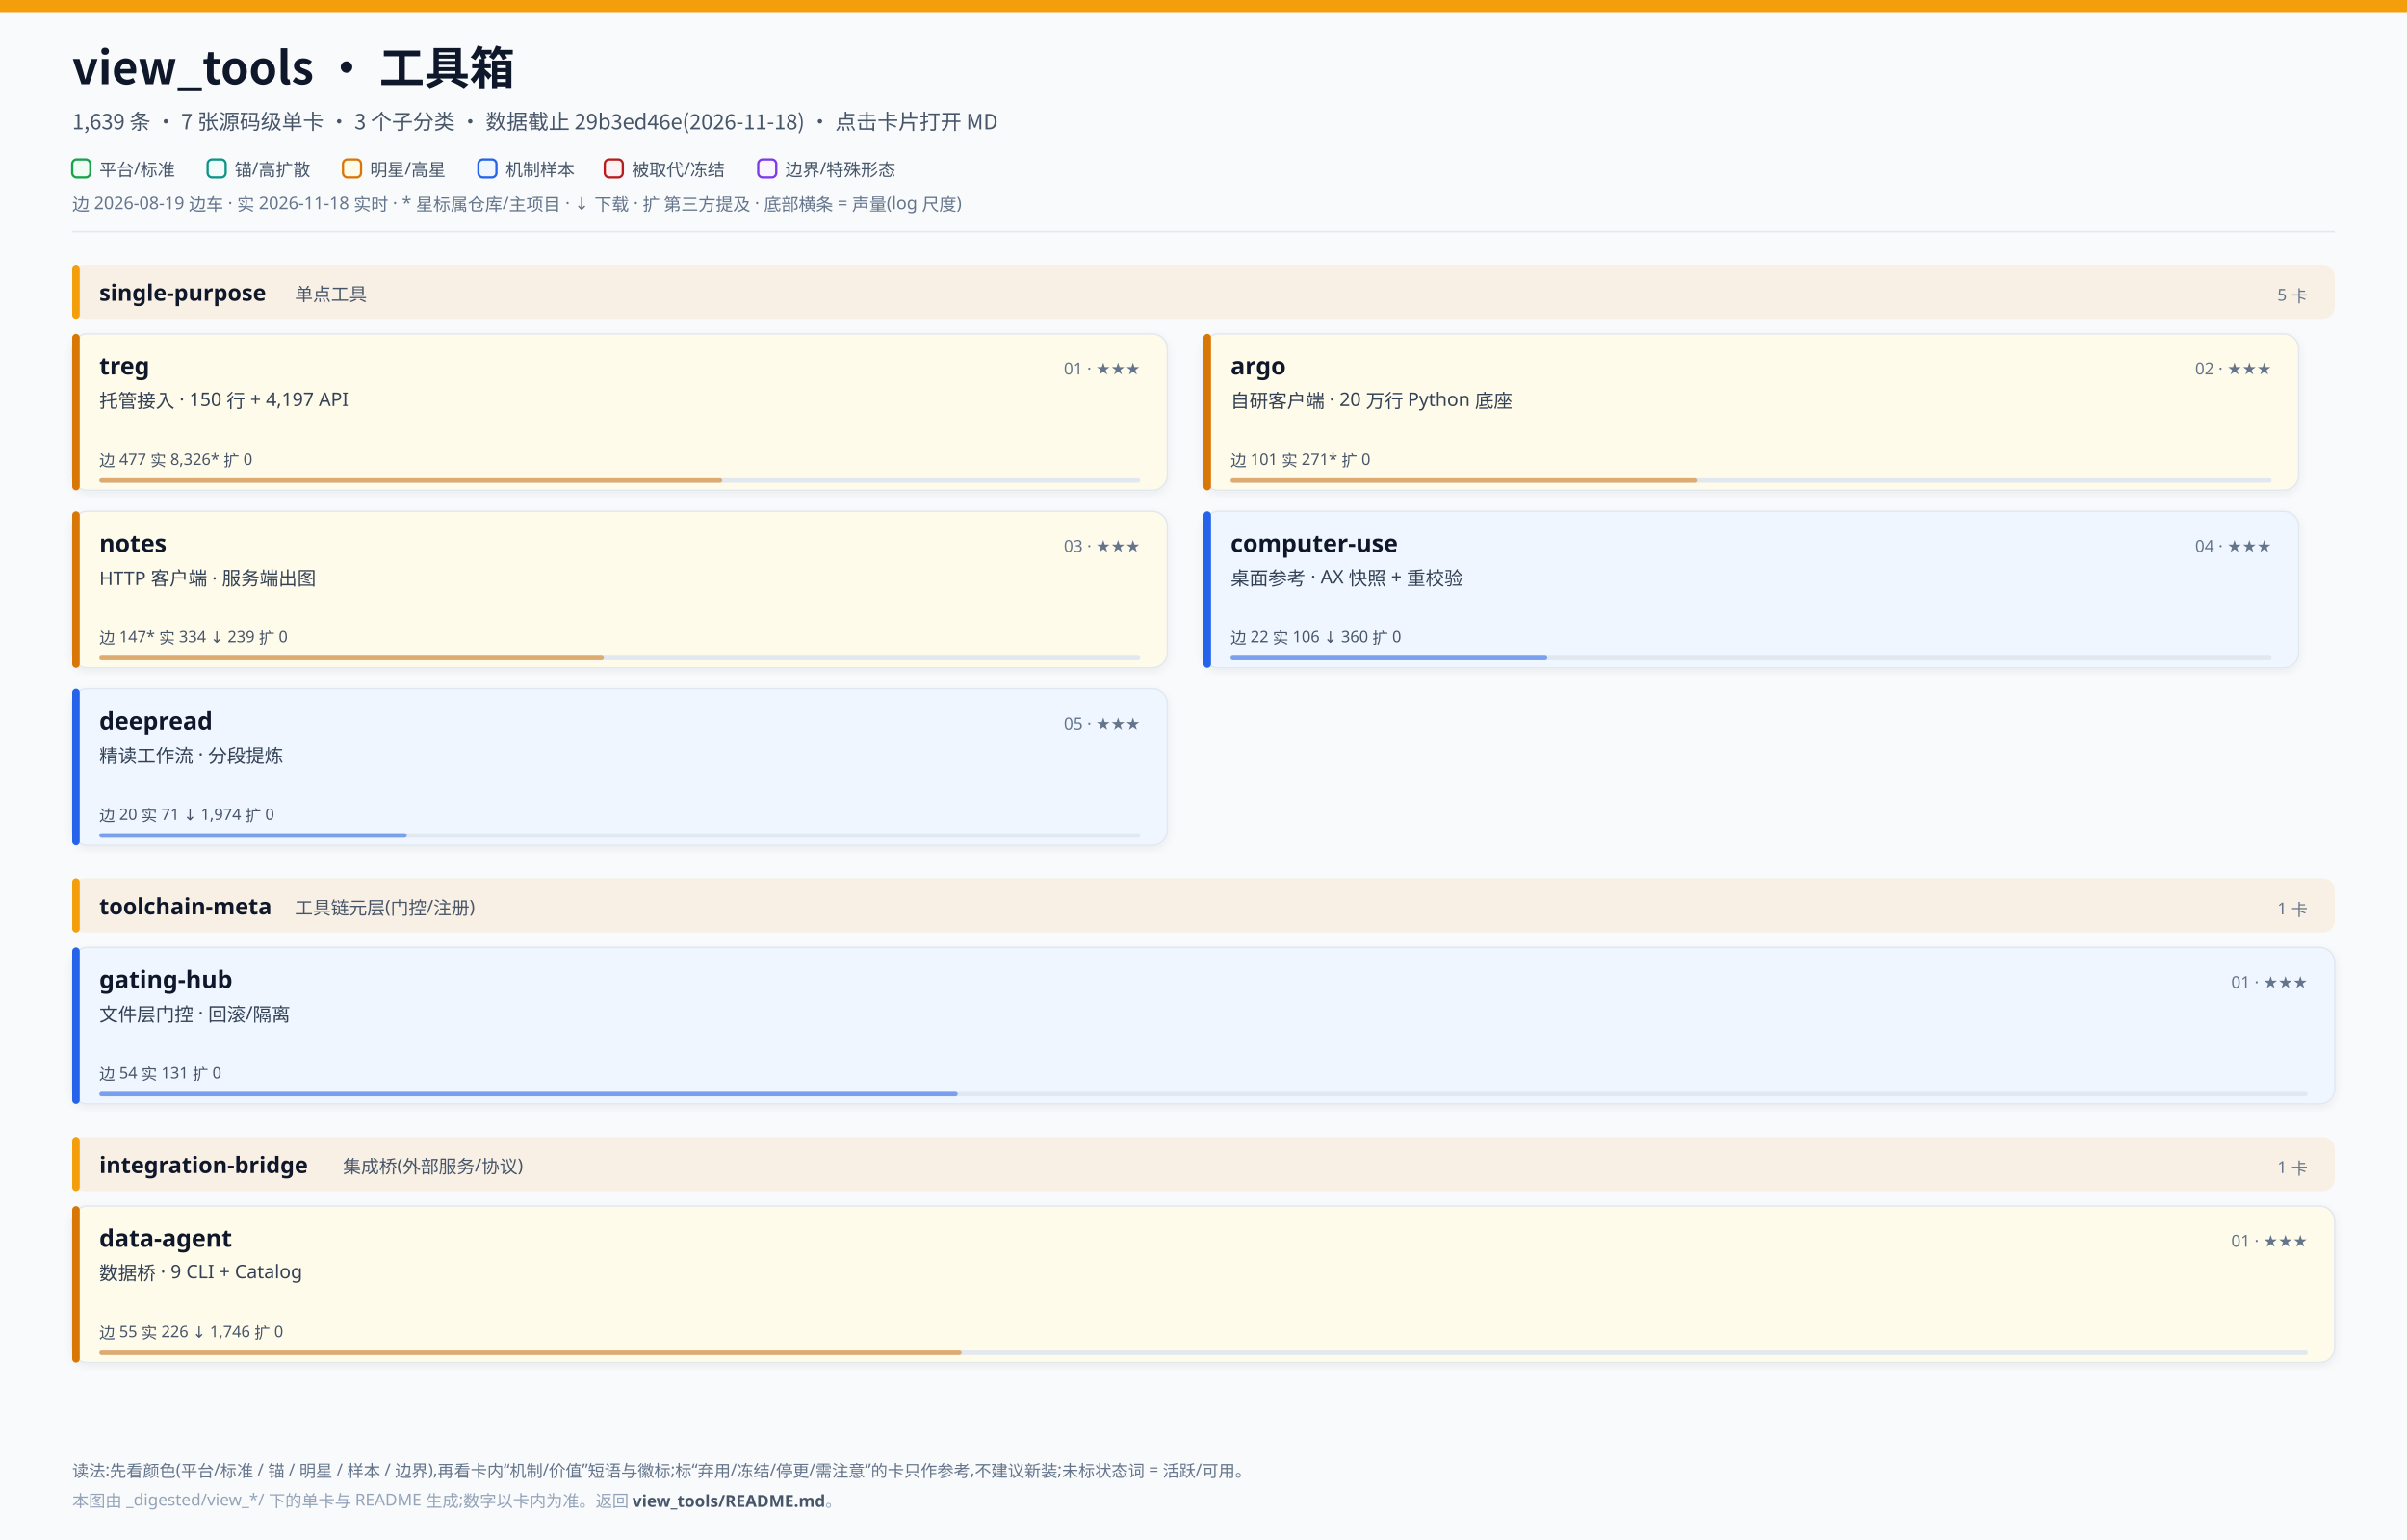
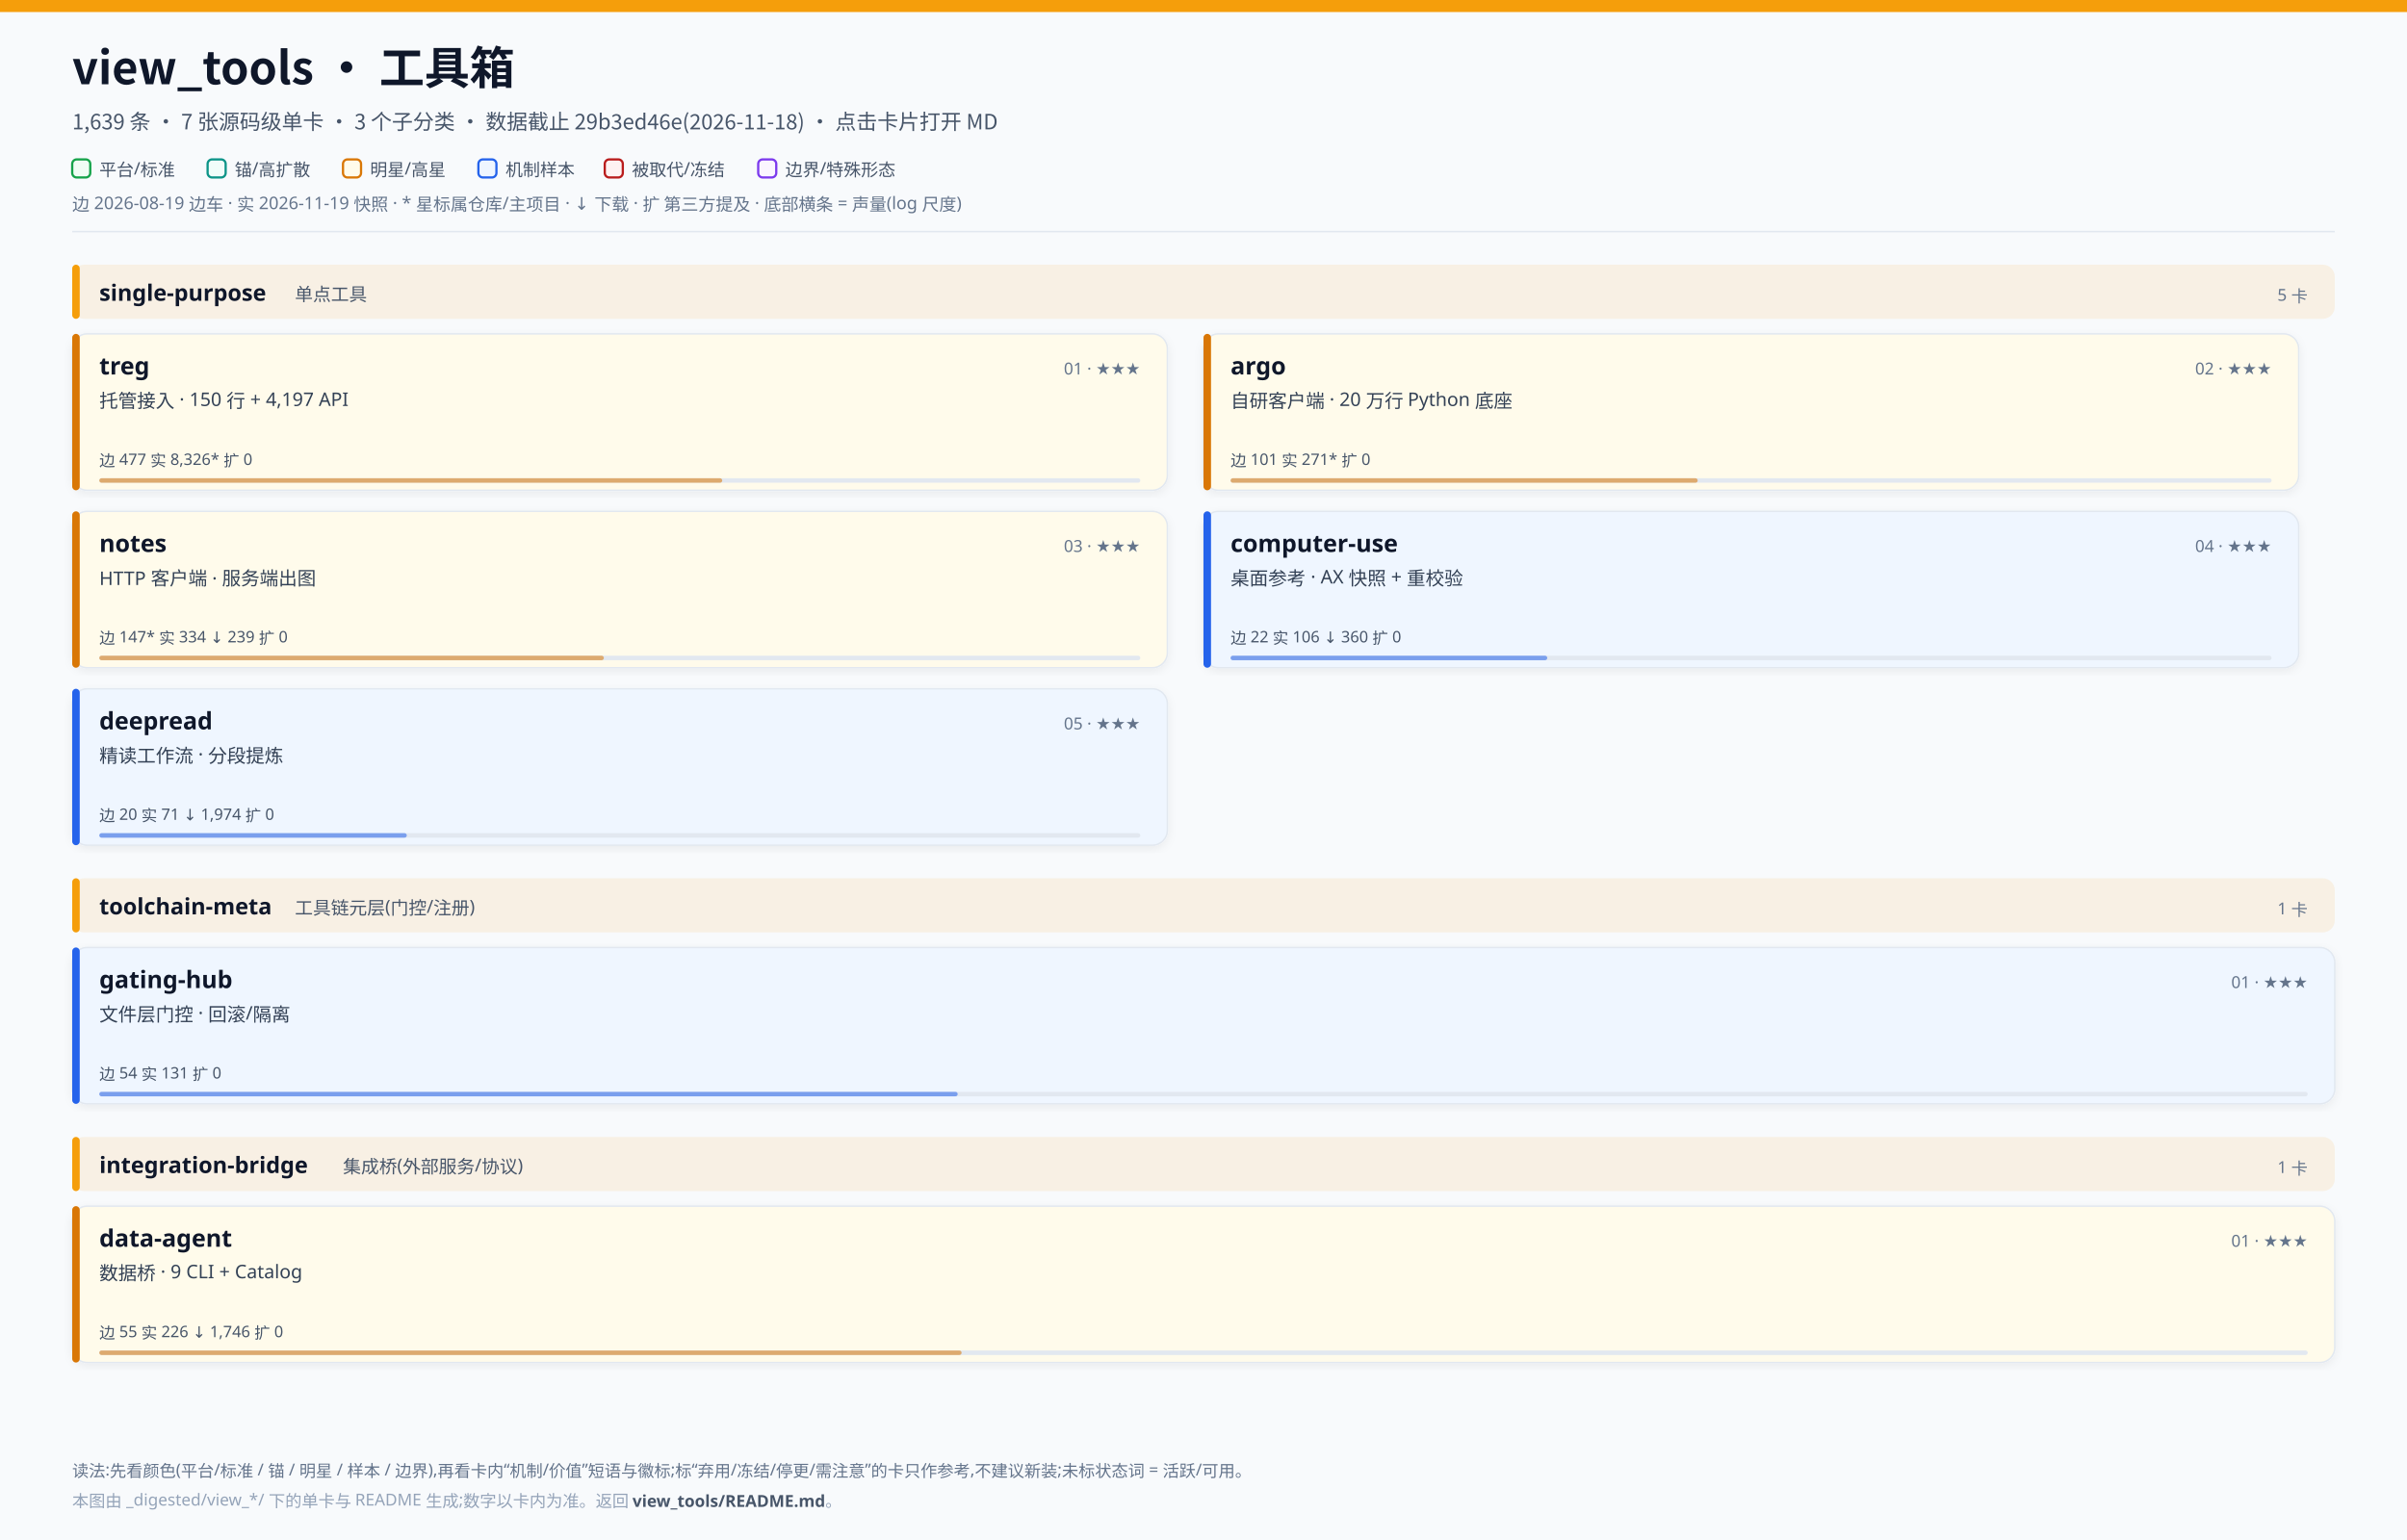
<svg xmlns="http://www.w3.org/2000/svg" xmlns:xlink="http://www.w3.org/1999/xlink" width="1600" height="1024" viewBox="0 0 1600 1024" role="img" aria-labelledby="t d">
  <defs>
    <filter id="shadow" x="-5%" y="-5%" width="110%" height="110%">
      <feDropShadow dx="0" dy="2" stdDeviation="3" flood-color="#0f172a" flood-opacity="0.06" />
    </filter>
  </defs>
  <rect width="1600" height="1024" fill="#f8fafc" />
  <rect x="0" y="0" width="1600" height="8" fill="#f59e0b" />
  <a xlink:href="README.md" href="README.md">
    <text x="48" y="56" font-family="'PingFang SC','Noto Sans CJK SC','Microsoft YaHei',sans-serif" font-size="30" font-weight="700" fill="#0f172a">view_tools · 工具箱</text>
  </a>
  <text x="48" y="86" font-family="'PingFang SC','Noto Sans CJK SC','Microsoft YaHei',sans-serif" font-size="14" fill="#475569">1,639 条 · 7 张源码级单卡 · 3 个子分类 · 数据截止 29b3ed46e(2026-11-18) · 点击卡片打开 MD</text>
  <rect x="48" y="106" width="12" height="12" rx="3" fill="#f0fdf4" stroke="#16a34a" stroke-width="1.5" />
  <text x="66" y="117" font-family="sans-serif" font-size="11.5" fill="#475569">平台/标准</text>
  <rect x="138" y="106" width="12" height="12" rx="3" fill="#f0fdfa" stroke="#0d9488" stroke-width="1.5" />
  <text x="156" y="117" font-family="sans-serif" font-size="11.5" fill="#475569">锚/高扩散</text>
  <rect x="228" y="106" width="12" height="12" rx="3" fill="#fffbeb" stroke="#d97706" stroke-width="1.5" />
  <text x="246" y="117" font-family="sans-serif" font-size="11.5" fill="#475569">明星/高星</text>
  <rect x="318" y="106" width="12" height="12" rx="3" fill="#eff6ff" stroke="#2563eb" stroke-width="1.5" />
  <text x="336" y="117" font-family="sans-serif" font-size="11.5" fill="#475569">机制样本</text>
  <rect x="402" y="106" width="12" height="12" rx="3" fill="#fef2f2" stroke="#b91c1c" stroke-width="1.5" />
  <text x="420" y="117" font-family="sans-serif" font-size="11.5" fill="#475569">被取代/冻结</text>
  <rect x="504" y="106" width="12" height="12" rx="3" fill="#faf5ff" stroke="#7c3aed" stroke-width="1.5" />
  <text x="522" y="117" font-family="sans-serif" font-size="11.5" fill="#475569">边界/特殊形态</text>
-   <text x="48" y="140" font-family="sans-serif" font-size="11.5" fill="#64748b">边 2026-08-19 边车 · 实 2026-11-18 实时 · * 星标属仓库/主项目 · ↓ 下载 · 扩 第三方提及 · 底部横条 = 声量(log 尺度)</text>
+   <text x="48" y="140" font-family="sans-serif" font-size="11.5" fill="#64748b">边 2026-08-19 边车 · 实 2026-11-19 快照 · * 星标属仓库/主项目 · ↓ 下载 · 扩 第三方提及 · 底部横条 = 声量(log 尺度)</text>
  <line x1="48" y1="154" x2="1552" y2="154" stroke="#e2e8f0" />
  <a xlink:href="single-purpose/README.md" href="single-purpose/README.md">
    <rect x="48" y="176" width="1504" height="36" rx="8" fill="#f59e0b" fill-opacity="0.10" />
    <rect x="48" y="176" width="5" height="36" rx="2.5" fill="#f59e0b" />
    <text x="66" y="200" font-family="'PingFang SC',sans-serif" font-size="15" font-weight="700" fill="#0f172a">single-purpose</text>
    <text x="196" y="200" font-family="'PingFang SC',sans-serif" font-size="12" fill="#475569">单点工具</text>
    <text x="1534" y="200" text-anchor="end" font-family="sans-serif" font-size="11" fill="#64748b">5 卡</text>
  </a>
  <a xlink:href="single-purpose/01-treg.md" href="single-purpose/01-treg.md">
    <g>
      <rect x="48" y="222" width="728" height="104" rx="10" fill="#fffbeb" stroke="#e2e8f0" filter="url(#shadow)" />
      <rect x="48" y="222" width="5" height="104" rx="2.5" fill="#d97706" />
      <text x="66" y="249" font-family="'PingFang SC',sans-serif" font-size="16" font-weight="700" fill="#0f172a">treg</text>
      <text x="758" y="249" text-anchor="end" font-family="sans-serif" font-size="11" fill="#64748b">01 · ★★★</text>
      <text x="66" y="271" font-family="'PingFang SC',sans-serif" font-size="12.5" fill="#334155">托管接入 · 150 行 + 4,197 API</text>
      <text x="66" y="310" font-family="sans-serif" font-size="10.5" fill="#475569">边 477   实 8,326*   扩 0</text>
      <rect x="66" y="318" width="692" height="3" rx="1.5" fill="#e2e8f0" />
      <rect x="66" y="318" width="414.1" height="3" rx="1.5" fill="#d97706" fill-opacity="0.55" />
    </g>
  </a>
  <a xlink:href="single-purpose/02-argo.md" href="single-purpose/02-argo.md">
    <g>
      <rect x="800" y="222" width="728" height="104" rx="10" fill="#fffbeb" stroke="#e2e8f0" filter="url(#shadow)" />
      <rect x="800" y="222" width="5" height="104" rx="2.5" fill="#d97706" />
      <text x="818" y="249" font-family="'PingFang SC',sans-serif" font-size="16" font-weight="700" fill="#0f172a">argo</text>
      <text x="1510" y="249" text-anchor="end" font-family="sans-serif" font-size="11" fill="#64748b">02 · ★★★</text>
      <text x="818" y="271" font-family="'PingFang SC',sans-serif" font-size="12.5" fill="#334155">自研客户端 · 20 万行 Python 底座</text>
      <text x="818" y="310" font-family="sans-serif" font-size="10.5" fill="#475569">边 101   实 271*   扩 0</text>
      <rect x="818" y="318" width="692" height="3" rx="1.5" fill="#e2e8f0" />
      <rect x="818" y="318" width="310.5" height="3" rx="1.5" fill="#d97706" fill-opacity="0.55" />
    </g>
  </a>
  <a xlink:href="single-purpose/03-notes.md" href="single-purpose/03-notes.md">
    <g>
      <rect x="48" y="340" width="728" height="104" rx="10" fill="#fffbeb" stroke="#e2e8f0" filter="url(#shadow)" />
      <rect x="48" y="340" width="5" height="104" rx="2.5" fill="#d97706" />
      <text x="66" y="367" font-family="'PingFang SC',sans-serif" font-size="16" font-weight="700" fill="#0f172a">notes</text>
      <text x="758" y="367" text-anchor="end" font-family="sans-serif" font-size="11" fill="#64748b">03 · ★★★</text>
      <text x="66" y="389" font-family="'PingFang SC',sans-serif" font-size="12.5" fill="#334155">HTTP 客户端 · 服务端出图</text>
      <text x="66" y="428" font-family="sans-serif" font-size="10.5" fill="#475569">边 147*   实 334   ↓ 239   扩 0</text>
      <rect x="66" y="436" width="692" height="3" rx="1.5" fill="#e2e8f0" />
      <rect x="66" y="436" width="335.4" height="3" rx="1.5" fill="#d97706" fill-opacity="0.55" />
    </g>
  </a>
  <a xlink:href="single-purpose/04-dsh-computer-use.md" href="single-purpose/04-dsh-computer-use.md">
    <g>
      <rect x="800" y="340" width="728" height="104" rx="10" fill="#eff6ff" stroke="#e2e8f0" filter="url(#shadow)" />
      <rect x="800" y="340" width="5" height="104" rx="2.5" fill="#2563eb" />
      <text x="818" y="367" font-family="'PingFang SC',sans-serif" font-size="16" font-weight="700" fill="#0f172a">computer-use</text>
      <text x="1510" y="367" text-anchor="end" font-family="sans-serif" font-size="11" fill="#64748b">04 · ★★★</text>
      <text x="818" y="389" font-family="'PingFang SC',sans-serif" font-size="12.5" fill="#334155">桌面参考 · AX 快照 + 重校验</text>
      <text x="818" y="428" font-family="sans-serif" font-size="10.5" fill="#475569">边 22   实 106   ↓ 360   扩 0</text>
      <rect x="818" y="436" width="692" height="3" rx="1.5" fill="#e2e8f0" />
      <rect x="818" y="436" width="210.5" height="3" rx="1.5" fill="#2563eb" fill-opacity="0.55" />
    </g>
  </a>
  <a xlink:href="single-purpose/05-dsh-deepread.md" href="single-purpose/05-dsh-deepread.md">
    <g>
      <rect x="48" y="458" width="728" height="104" rx="10" fill="#eff6ff" stroke="#e2e8f0" filter="url(#shadow)" />
      <rect x="48" y="458" width="5" height="104" rx="2.5" fill="#2563eb" />
      <text x="66" y="485" font-family="'PingFang SC',sans-serif" font-size="16" font-weight="700" fill="#0f172a">deepread</text>
      <text x="758" y="485" text-anchor="end" font-family="sans-serif" font-size="11" fill="#64748b">05 · ★★★</text>
      <text x="66" y="507" font-family="'PingFang SC',sans-serif" font-size="12.5" fill="#334155">精读工作流 · 分段提炼</text>
      <text x="66" y="546" font-family="sans-serif" font-size="10.5" fill="#475569">边 20   实 71   ↓ 1,974   扩 0</text>
      <rect x="66" y="554" width="692" height="3" rx="1.5" fill="#e2e8f0" />
      <rect x="66" y="554" width="204.4" height="3" rx="1.5" fill="#2563eb" fill-opacity="0.55" />
    </g>
  </a>
  <a xlink:href="toolchain-meta/README.md" href="toolchain-meta/README.md">
    <rect x="48" y="584" width="1504" height="36" rx="8" fill="#f59e0b" fill-opacity="0.10" />
    <rect x="48" y="584" width="5" height="36" rx="2.5" fill="#f59e0b" />
    <text x="66" y="608" font-family="'PingFang SC',sans-serif" font-size="15" font-weight="700" fill="#0f172a">toolchain-meta</text>
    <text x="196" y="608" font-family="'PingFang SC',sans-serif" font-size="12" fill="#475569">工具链元层(门控/注册)</text>
    <text x="1534" y="608" text-anchor="end" font-family="sans-serif" font-size="11" fill="#64748b">1 卡</text>
  </a>
  <a xlink:href="toolchain-meta/01-gating-hub.md" href="toolchain-meta/01-gating-hub.md">
    <g>
      <rect x="48" y="630" width="1504" height="104" rx="10" fill="#eff6ff" stroke="#e2e8f0" filter="url(#shadow)" />
      <rect x="48" y="630" width="5" height="104" rx="2.5" fill="#2563eb" />
      <text x="66" y="657" font-family="'PingFang SC',sans-serif" font-size="16" font-weight="700" fill="#0f172a">gating-hub</text>
      <text x="1534" y="657" text-anchor="end" font-family="sans-serif" font-size="11" fill="#64748b">01 · ★★★</text>
      <text x="66" y="679" font-family="'PingFang SC',sans-serif" font-size="12.5" fill="#334155">文件层门控 · 回滚/隔离</text>
      <text x="66" y="718" font-family="sans-serif" font-size="10.5" fill="#475569">边 54   实 131   扩 0</text>
      <rect x="66" y="726" width="1468" height="3" rx="1.5" fill="#e2e8f0" />
      <rect x="66" y="726" width="570.6" height="3" rx="1.5" fill="#2563eb" fill-opacity="0.55" />
    </g>
  </a>
  <a xlink:href="integration-bridge/README.md" href="integration-bridge/README.md">
    <rect x="48" y="756" width="1504" height="36" rx="8" fill="#f59e0b" fill-opacity="0.10" />
    <rect x="48" y="756" width="5" height="36" rx="2.5" fill="#f59e0b" />
    <text x="66" y="780" font-family="'PingFang SC',sans-serif" font-size="15" font-weight="700" fill="#0f172a">integration-bridge</text>
    <text x="228" y="780" font-family="'PingFang SC',sans-serif" font-size="12" fill="#475569">集成桥(外部服务/协议)</text>
    <text x="1534" y="780" text-anchor="end" font-family="sans-serif" font-size="11" fill="#64748b">1 卡</text>
  </a>
  <a xlink:href="integration-bridge/01-dsh-data-agent.md" href="integration-bridge/01-dsh-data-agent.md">
    <g>
      <rect x="48" y="802" width="1504" height="104" rx="10" fill="#fffbeb" stroke="#e2e8f0" filter="url(#shadow)" />
      <rect x="48" y="802" width="5" height="104" rx="2.5" fill="#d97706" />
      <text x="66" y="829" font-family="'PingFang SC',sans-serif" font-size="16" font-weight="700" fill="#0f172a">data-agent</text>
      <text x="1534" y="829" text-anchor="end" font-family="sans-serif" font-size="11" fill="#64748b">01 · ★★★</text>
      <text x="66" y="851" font-family="'PingFang SC',sans-serif" font-size="12.5" fill="#334155">数据桥 · 9 CLI + Catalog</text>
      <text x="66" y="890" font-family="sans-serif" font-size="10.5" fill="#475569">边 55   实 226   ↓ 1,746   扩 0</text>
      <rect x="66" y="898" width="1468" height="3" rx="1.5" fill="#e2e8f0" />
      <rect x="66" y="898" width="573.2" height="3" rx="1.5" fill="#d97706" fill-opacity="0.55" />
    </g>
  </a>
  <text x="48" y="982" font-family="sans-serif" font-size="11" fill="#64748b">读法:先看颜色(平台/标准 / 锚 / 明星 / 样本 / 边界),再看卡内“机制/价值”短语与徽标;标“弃用/冻结/停更/需注意”的卡只作参考,不建议新装;未标状态词 = 活跃/可用。</text>
  <text x="48" y="1002" font-family="sans-serif" font-size="11" fill="#94a3b8">本图由 _digested/view_*/ 下的单卡与 README 生成;数字以卡内为准。返回 <tspan font-weight="600" fill="#475569">view_tools/README.md</tspan>。</text>
</svg>
